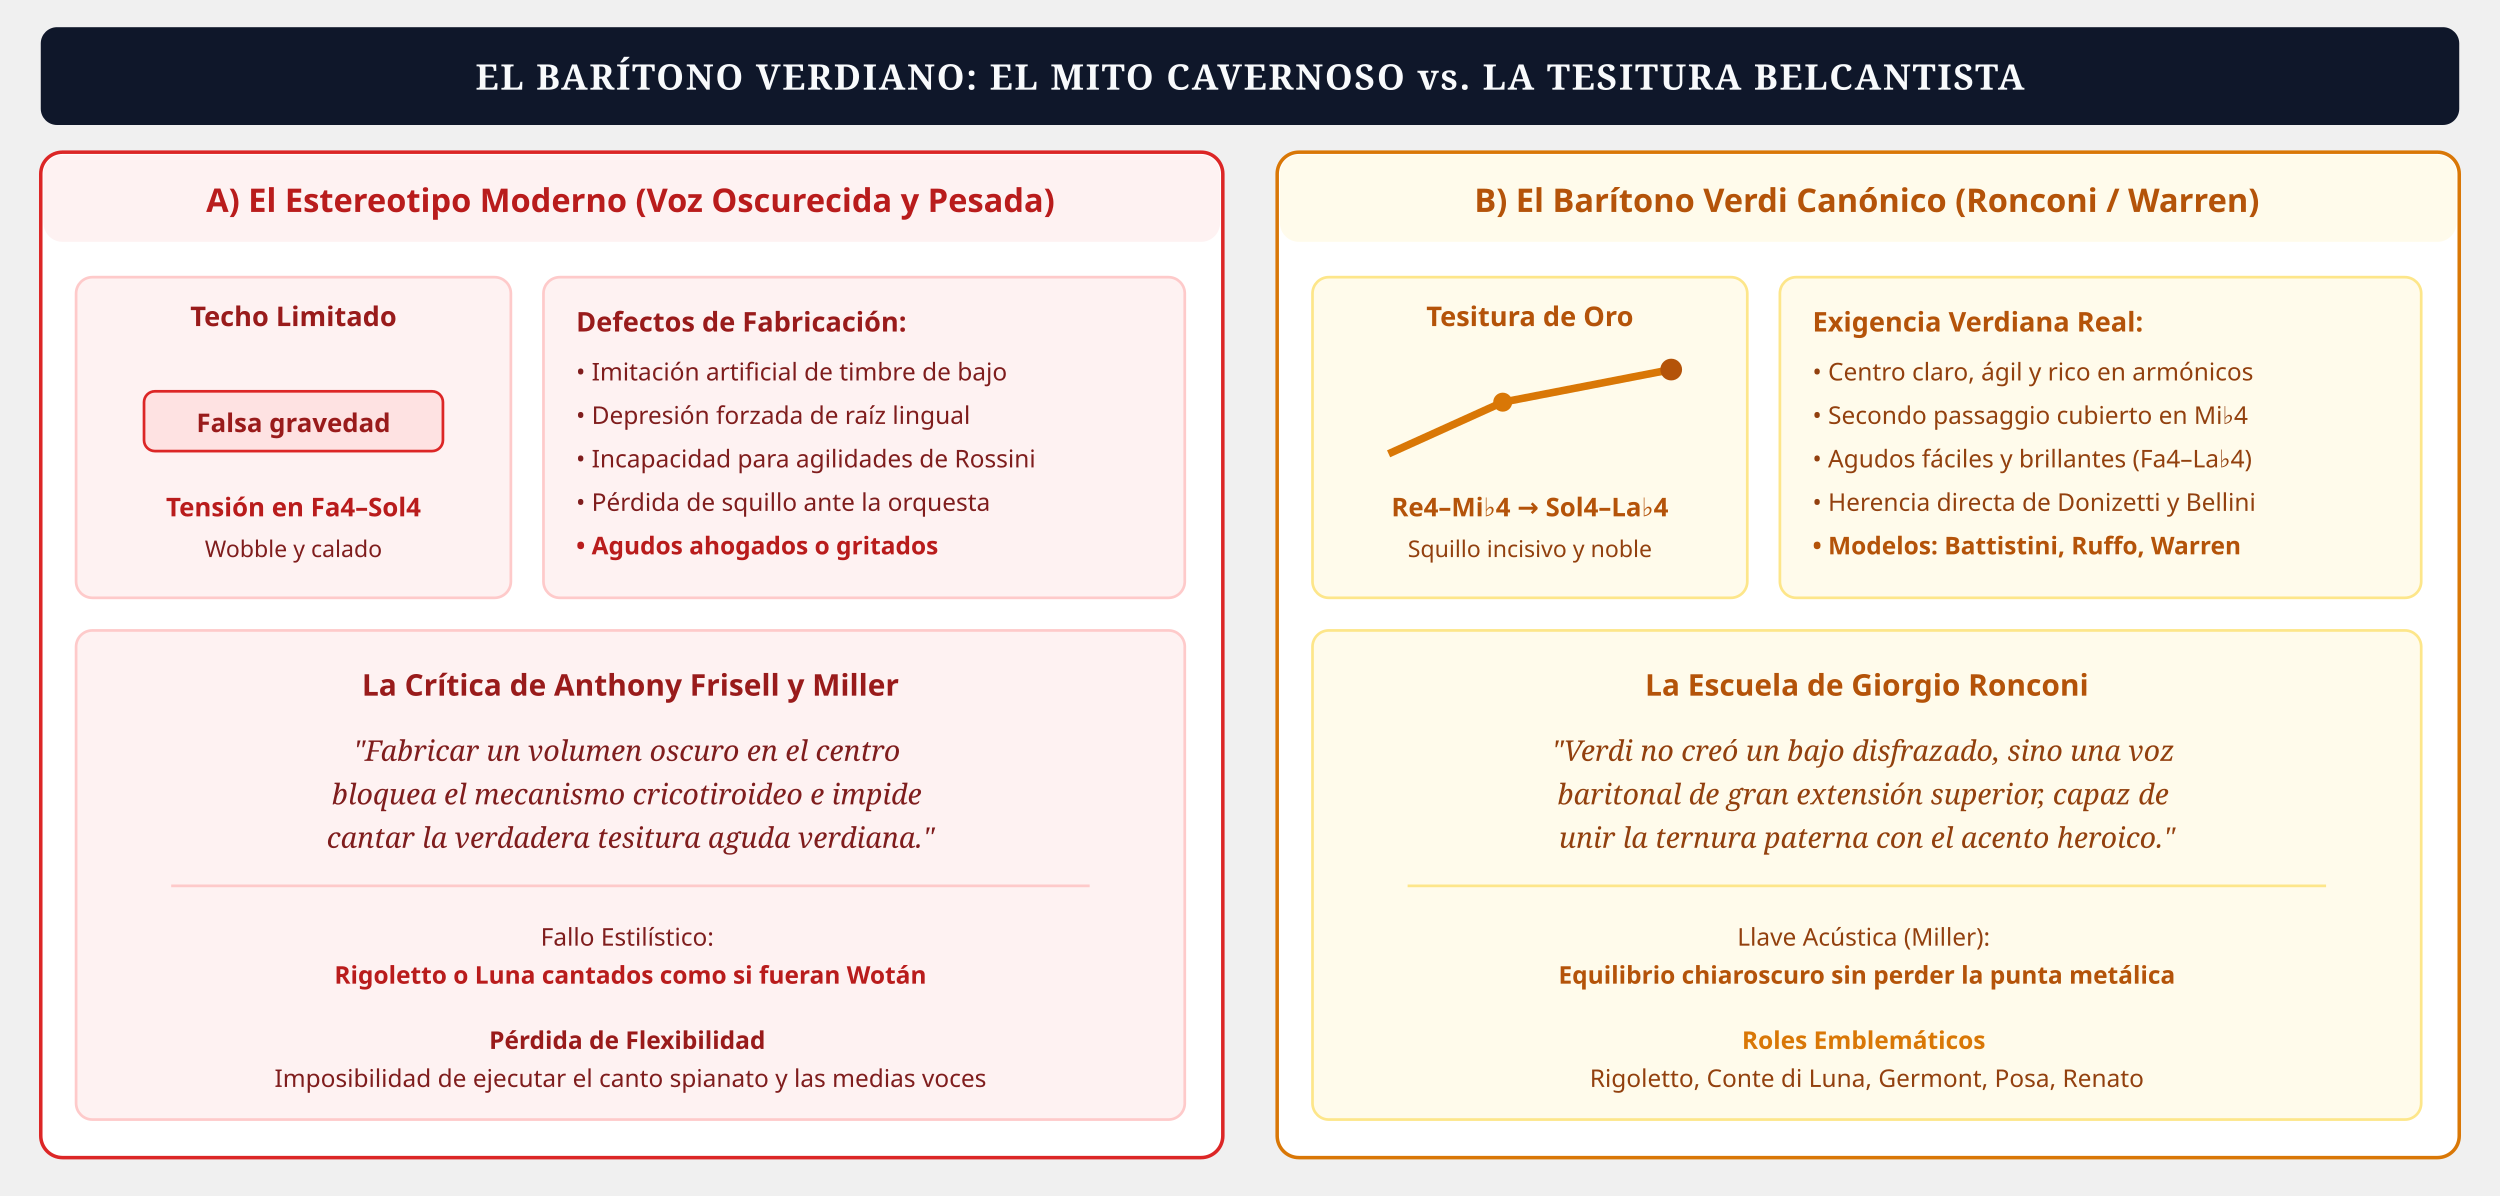
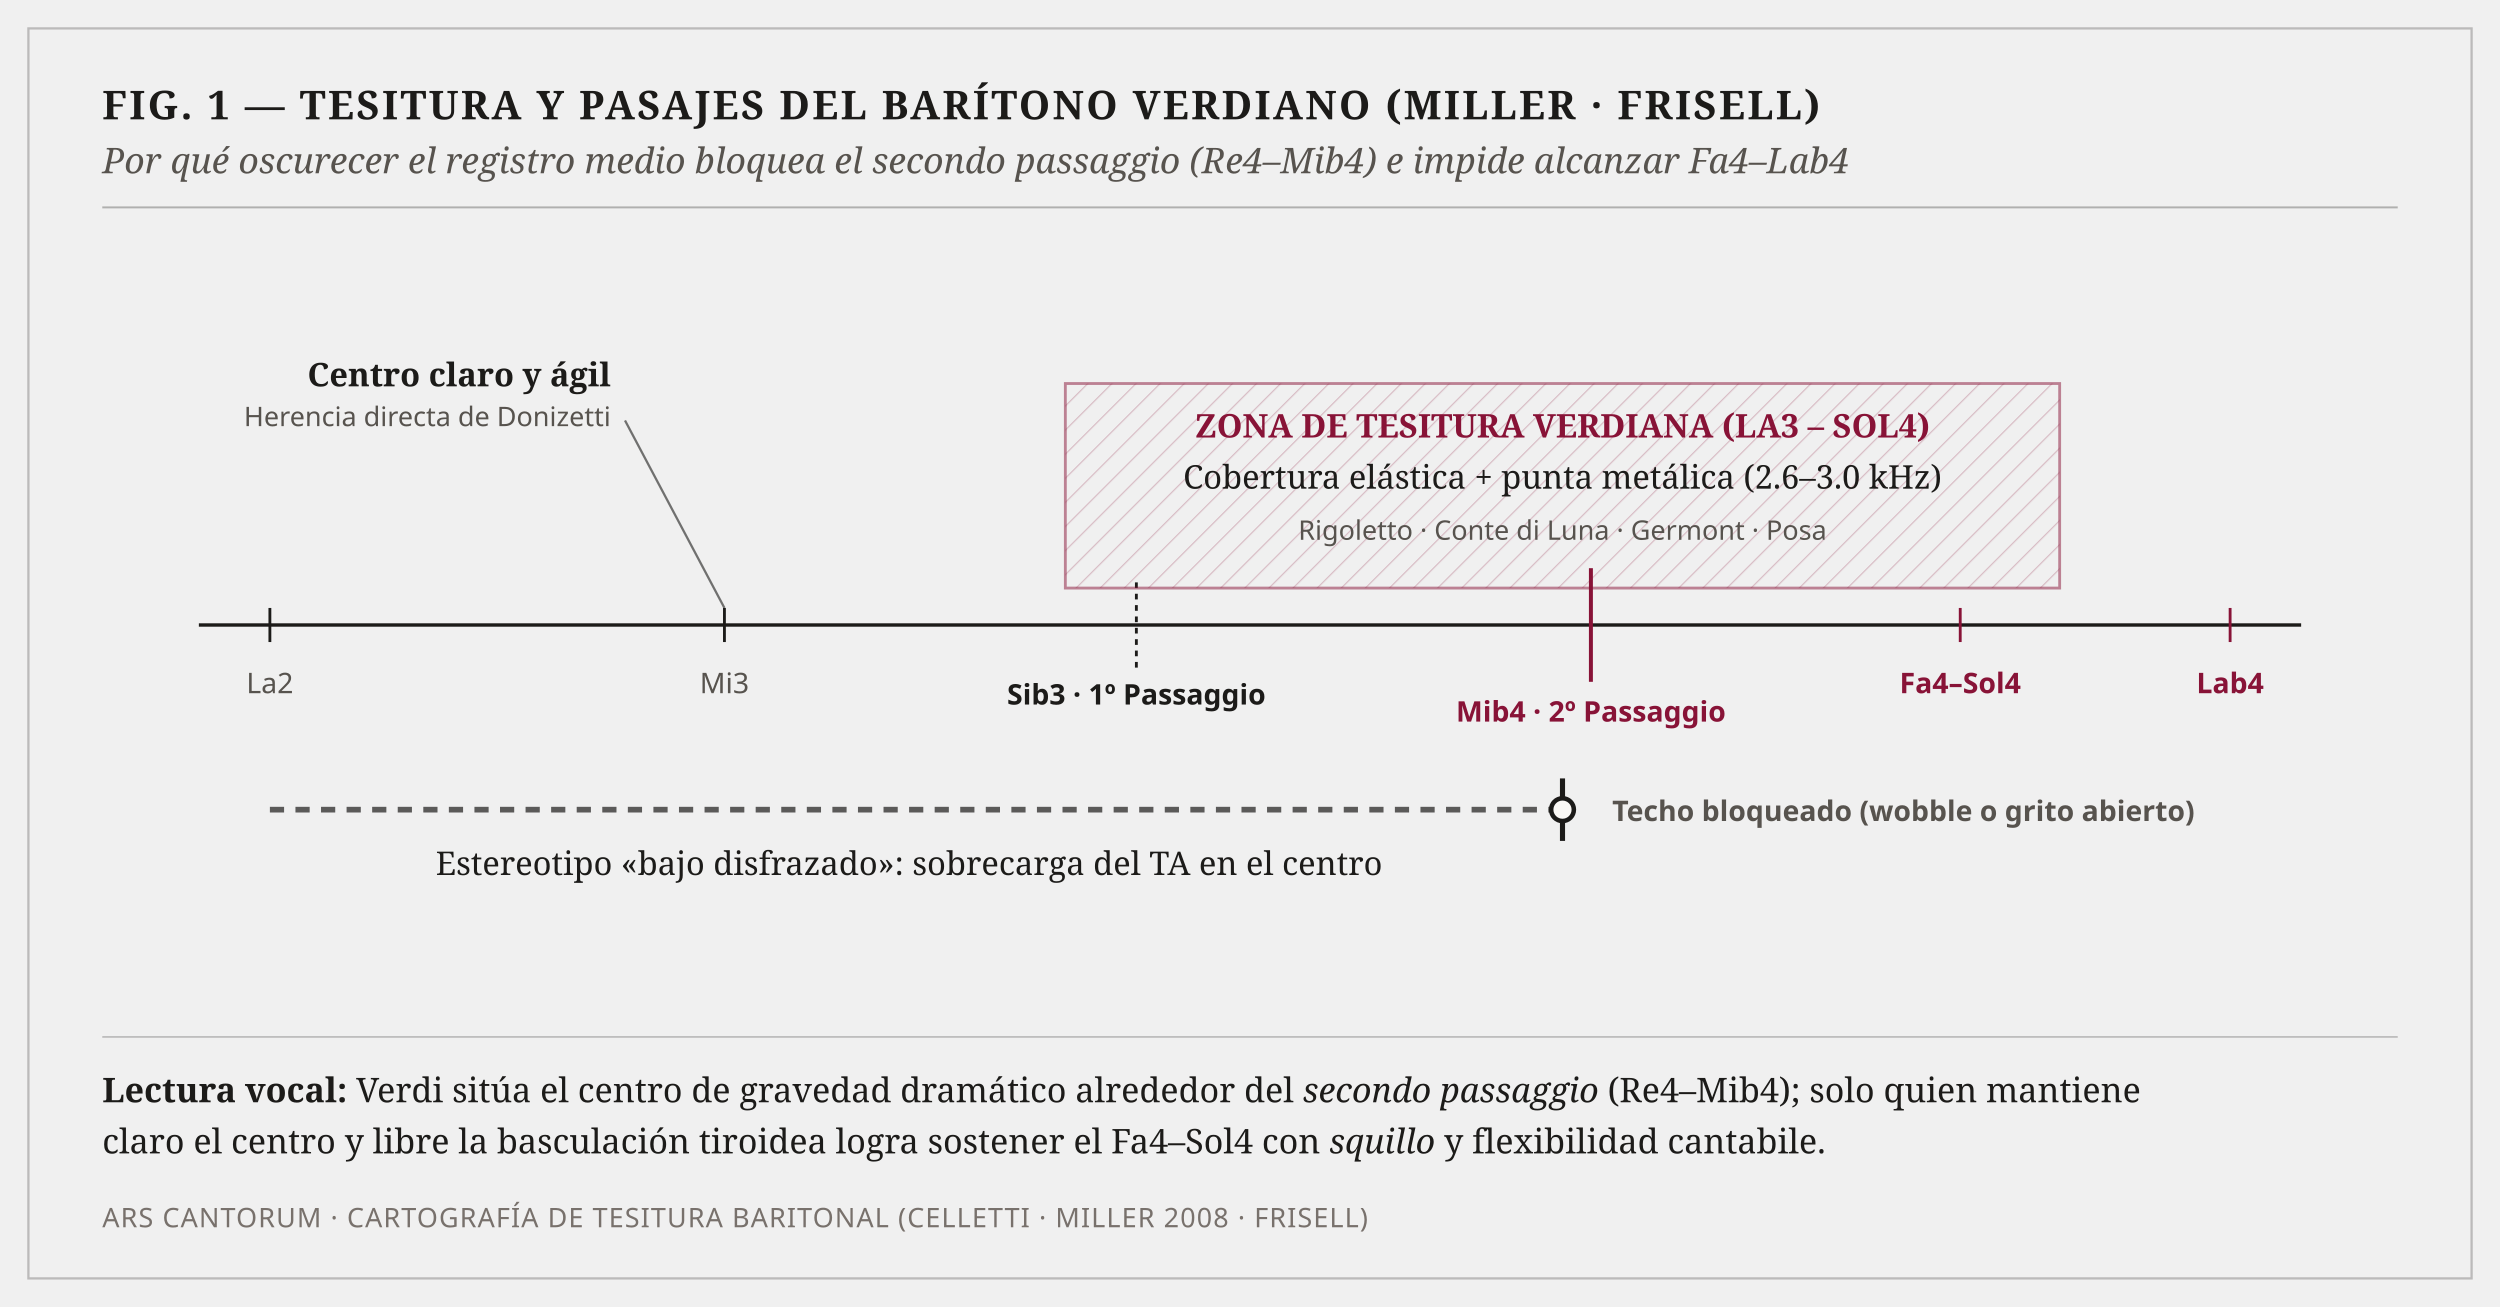
- <svg xmlns="http://www.w3.org/2000/svg" viewBox="0 0 920 440" width="100%" height="auto" style="background:#ffffff; border:1px solid #cbd5e1; border-radius:10px; padding:12px; box-shadow: 0 2px 8px rgba(0,0,0,0.05);">
-   <rect x="15" y="10" width="890" height="36" rx="6" fill="#0f172a" />
-   <text x="460" y="33" text-anchor="middle" font-family="'Cinzel', serif" font-size="13" font-weight="700" fill="#f8fafc" letter-spacing="0.05em">EL BARÍTONO VERDIANO: EL MITO CAVERNOSO vs. LA TESITURA BELCANTISTA</text>
-   <rect x="15" y="56" width="435" height="370" rx="8" fill="#ffffff" stroke="#dc2626" stroke-width="1.3" />
-   <rect x="16" y="57" width="433" height="32" rx="7" fill="#fef2f2" />
-   <text x="232" y="78" text-anchor="middle" font-family="'Plus Jakarta Sans', sans-serif" font-weight="700" font-size="12" fill="#b91c1c">A) El Estereotipo Moderno (Voz Oscurecida y Pesada)</text>
-   <g transform="translate(28, 102)">
-     <rect x="0" y="0" width="160" height="118" rx="6" fill="#fef2f2" stroke="#fecaca" />
-     <text x="80" y="18" text-anchor="middle" font-family="'Plus Jakarta Sans', sans-serif" font-size="10" font-weight="700" fill="#991b1b">Techo Limitado</text>
-     <rect x="25" y="42" width="110" height="22" rx="4" fill="#fee2e2" stroke="#dc2626" />
-     <text x="80" y="57" text-anchor="middle" font-family="'Plus Jakarta Sans', sans-serif" font-size="9.5" font-weight="700" fill="#991b1b">Falsa gravedad</text>
-     <text x="80" y="88" text-anchor="middle" font-family="'Plus Jakarta Sans', sans-serif" font-size="9.5" font-weight="700" fill="#b91c1c">Tensión en Fa4–Sol4</text>
-     <text x="80" y="103" text-anchor="middle" font-family="'Plus Jakarta Sans', sans-serif" font-size="8.5" fill="#7f1d1d">Wobble y calado</text>
-     <rect x="172" y="0" width="236" height="118" rx="6" fill="#fef2f2" stroke="#fecaca" />
-     <text x="184" y="20" font-family="'Plus Jakarta Sans', sans-serif" font-size="10" font-weight="700" fill="#991b1b">Defectos de Fabricación:</text>
-     <text x="184" y="38" font-family="'Plus Jakarta Sans', sans-serif" font-size="9" fill="#7f1d1d">• Imitación artificial de timbre de bajo</text>
-     <text x="184" y="54" font-family="'Plus Jakarta Sans', sans-serif" font-size="9" fill="#7f1d1d">• Depresión forzada de raíz lingual</text>
-     <text x="184" y="70" font-family="'Plus Jakarta Sans', sans-serif" font-size="9" fill="#7f1d1d">• Incapacidad para agilidades de Rossini</text>
-     <text x="184" y="86" font-family="'Plus Jakarta Sans', sans-serif" font-size="9" fill="#7f1d1d">• Pérdida de squillo ante la orquesta</text>
-     <text x="184" y="102" font-family="'Plus Jakarta Sans', sans-serif" font-size="9" font-weight="700" fill="#b91c1c">• Agudos ahogados o gritados</text>
+ <svg xmlns="http://www.w3.org/2000/svg" viewBox="0 0 880 460" width="100%" height="auto" style="background:#FAF8F5; border:1px solid #DCD6CD; display:block;">
+   <defs>
+     <pattern id="hatchSquillo" width="6" height="6" patternTransform="rotate(45 0 0)" patternUnits="userSpaceOnUse">
+       <line x1="0" y1="0" x2="0" y2="6" stroke="#881337" stroke-width="0.9" stroke-opacity="0.22" />
+     </pattern>
+   </defs>
+   <rect x="10" y="10" width="860" height="440" fill="none" stroke="#1C1B19" stroke-width="0.8" stroke-opacity="0.25" />
+   <text x="36" y="42" font-family="'Cinzel', Georgia, serif" font-size="14" font-weight="700" fill="#1C1B19" letter-spacing="0.06em">FIG. 1 — TESITURA Y PASAJES DEL BARÍTONO VERDIANO (MILLER · FRISELL)</text>
+   <text x="36" y="61" font-family="'Newsreader', Georgia, serif" font-style="italic" font-size="12.5" fill="#57534E">Por qué oscurecer el registro medio bloquea el secondo passaggio (Re4–Mib4) e impide alcanzar Fa4–Lab4</text>
+   <line x1="36" y1="73" x2="844" y2="73" stroke="#1C1B19" stroke-width="0.7" stroke-opacity="0.3" />
+   <line x1="70" y1="220" x2="810" y2="220" stroke="#1C1B19" stroke-width="1.2" />
+   <g stroke="#1C1B19" stroke-width="1">
+     <line x1="95" y1="214" x2="95" y2="226" />
+     <line x1="255" y1="214" x2="255" y2="226" />
+     <line x1="400" y1="205" x2="400" y2="235" stroke-dasharray="2,2" />
+     <line x1="560" y1="200" x2="560" y2="240" stroke="#881337" stroke-width="1.4" />
+     <line x1="690" y1="214" x2="690" y2="226" stroke="#881337" />
+     <line x1="785" y1="214" x2="785" y2="226" stroke="#881337" />
  </g>
-   <g transform="translate(28, 232)">
-     <rect x="0" y="0" width="408" height="180" rx="6" fill="#fef2f2" stroke="#fecaca" />
-     <text x="204" y="24" text-anchor="middle" font-family="'Plus Jakarta Sans', sans-serif" font-size="11" font-weight="700" fill="#991b1b">La Crítica de Anthony Frisell y Miller</text>
-     <text x="204" y="48" text-anchor="middle" font-family="'Newsreader', serif" font-style="italic" font-size="10.5" fill="#7f1d1d">
-       <tspan x="204" dy="0">"Fabricar un volumen oscuro en el centro</tspan>
-       <tspan x="204" dy="16">bloquea el mecanismo cricotiroideo e impide</tspan>
-       <tspan x="204" dy="16">cantar la verdadera tesitura aguda verdiana."</tspan>
-     </text>
-     <line x1="35" y1="94" x2="373" y2="94" stroke="#fecaca" stroke-width="1" />
-     <text x="204" y="116" text-anchor="middle" font-family="'Plus Jakarta Sans', sans-serif" font-size="9" fill="#7f1d1d">
-       <tspan x="204" dy="0">Fallo Estilístico:</tspan>
-       <tspan x="204" dy="14" font-weight="700" fill="#b91c1c">Rigoletto o Luna cantados como si fueran Wotán</tspan>
-     </text>
-     <text x="204" y="154" text-anchor="middle" font-family="'Plus Jakarta Sans', sans-serif" font-size="9" font-weight="700" fill="#991b1b">
-       <tspan x="204" dy="0">Pérdida de Flexibilidad</tspan>
-       <tspan x="204" dy="14" font-weight="500" fill="#7f1d1d">Imposibilidad de ejecutar el canto spianato y las medias voces</tspan>
-     </text>
-   </g>
-   <rect x="470" y="56" width="435" height="370" rx="8" fill="#ffffff" stroke="#d97706" stroke-width="1.3" />
-   <rect x="471" y="57" width="433" height="32" rx="7" fill="#fffbeb" />
-   <text x="687" y="78" text-anchor="middle" font-family="'Plus Jakarta Sans', sans-serif" font-weight="700" font-size="12" fill="#b45309">B) El Barítono Verdi Canónico (Ronconi / Warren)</text>
-   <g transform="translate(483, 102)">
-     <rect x="0" y="0" width="160" height="118" rx="6" fill="#fffbeb" stroke="#fde68a" />
-     <text x="80" y="18" text-anchor="middle" font-family="'Plus Jakarta Sans', sans-serif" font-size="10" font-weight="700" fill="#b45309">Tesitura de Oro</text>
-     <path d="M 28 65 L 70 46 L 132 34" stroke="#d97706" stroke-width="2.8" fill="none" />
-     <circle cx="70" cy="46" r="3.5" fill="#d97706" />
-     <circle cx="132" cy="34" r="4" fill="#b45309" />
-     <text x="80" y="88" text-anchor="middle" font-family="'Plus Jakarta Sans', sans-serif" font-size="9.5" font-weight="700" fill="#b45309">Re4–Mi♭4 → Sol4–La♭4</text>
-     <text x="80" y="103" text-anchor="middle" font-family="'Plus Jakarta Sans', sans-serif" font-size="8.5" fill="#92400e">Squillo incisivo y noble</text>
-     <rect x="172" y="0" width="236" height="118" rx="6" fill="#fffbeb" stroke="#fde68a" />
-     <text x="184" y="20" font-family="'Plus Jakarta Sans', sans-serif" font-size="10" font-weight="700" fill="#b45309">Exigencia Verdiana Real:</text>
-     <text x="184" y="38" font-family="'Plus Jakarta Sans', sans-serif" font-size="9" fill="#92400e">• Centro claro, ágil y rico en armónicos</text>
-     <text x="184" y="54" font-family="'Plus Jakarta Sans', sans-serif" font-size="9" fill="#92400e">• Secondo passaggio cubierto en Mi♭4</text>
-     <text x="184" y="70" font-family="'Plus Jakarta Sans', sans-serif" font-size="9" fill="#92400e">• Agudos fáciles y brillantes (Fa4–La♭4)</text>
-     <text x="184" y="86" font-family="'Plus Jakarta Sans', sans-serif" font-size="9" fill="#92400e">• Herencia directa de Donizetti y Bellini</text>
-     <text x="184" y="102" font-family="'Plus Jakarta Sans', sans-serif" font-size="9" font-weight="700" fill="#b45309">• Modelos: Battistini, Ruffo, Warren</text>
-   </g>
-   <g transform="translate(483, 232)">
-     <rect x="0" y="0" width="408" height="180" rx="6" fill="#fffbeb" stroke="#fde68a" />
-     <text x="204" y="24" text-anchor="middle" font-family="'Plus Jakarta Sans', sans-serif" font-size="11" font-weight="700" fill="#b45309">La Escuela de Giorgio Ronconi</text>
-     <text x="204" y="48" text-anchor="middle" font-family="'Newsreader', serif" font-style="italic" font-size="10.5" fill="#92400e">
-       <tspan x="204" dy="0">"Verdi no creó un bajo disfrazado, sino una voz</tspan>
-       <tspan x="204" dy="16">baritonal de gran extensión superior, capaz de</tspan>
-       <tspan x="204" dy="16">unir la ternura paterna con el acento heroico."</tspan>
-     </text>
-     <line x1="35" y1="94" x2="373" y2="94" stroke="#fde68a" stroke-width="1" />
-     <text x="204" y="116" text-anchor="middle" font-family="'Plus Jakarta Sans', sans-serif" font-size="9" fill="#92400e">
-       <tspan x="204" dy="0">Llave Acústica (Miller):</tspan>
-       <tspan x="204" dy="14" font-weight="700" fill="#b45309">Equilibrio chiaroscuro sin perder la punta metálica</tspan>
-     </text>
-     <text x="204" y="154" text-anchor="middle" font-family="'Plus Jakarta Sans', sans-serif" font-size="9" font-weight="700" fill="#d97706">
-       <tspan x="204" dy="0">Roles Emblemáticos</tspan>
-       <tspan x="204" dy="14" font-weight="500" fill="#92400e">Rigoletto, Conte di Luna, Germont, Posa, Renato</tspan>
-     </text>
-   </g>
+   <text x="95" y="244" text-anchor="middle" font-family="'Plus Jakarta Sans', sans-serif" font-size="10" fill="#57534E">La2</text>
+   <text x="255" y="244" text-anchor="middle" font-family="'Plus Jakarta Sans', sans-serif" font-size="10" fill="#57534E">Mi3</text>
+   <text x="400" y="248" text-anchor="middle" font-family="'Plus Jakarta Sans', sans-serif" font-size="10" font-weight="600" fill="#1C1B19">Sib3 · 1º Passaggio</text>
+   <text x="560" y="254" text-anchor="middle" font-family="'Plus Jakarta Sans', sans-serif" font-size="10" font-weight="700" fill="#881337">Mib4 · 2º Passaggio</text>
+   <text x="690" y="244" text-anchor="middle" font-family="'Plus Jakarta Sans', sans-serif" font-size="10" font-weight="700" fill="#881337">Fa4–Sol4</text>
+   <text x="785" y="244" text-anchor="middle" font-family="'Plus Jakarta Sans', sans-serif" font-size="10" font-weight="700" fill="#881337">Lab4</text>
+   <rect x="375" y="135" width="350" height="72" fill="url(#hatchSquillo)" stroke="#881337" stroke-width="1" stroke-opacity="0.5" />
+   <text x="550" y="154" text-anchor="middle" font-family="'Cinzel', Georgia, serif" font-size="11.5" font-weight="700" fill="#881337">ZONA DE TESITURA VERDIANA (LA3 – SOL4)</text>
+   <text x="550" y="172" text-anchor="middle" font-family="'Newsreader', Georgia, serif" font-size="11.5" fill="#1C1B19">Cobertura elástica + punta metálica (2.6–3.0 kHz)</text>
+   <text x="550" y="190" text-anchor="middle" font-family="'Plus Jakarta Sans', sans-serif" font-size="9.5" fill="#57534E">Rigoletto · Conte di Luna · Germont · Posa</text>
+   <path d="M 95,285 L 550,285" stroke="#1C1B19" stroke-width="2" stroke-dasharray="5,4" stroke-opacity="0.7" />
+   <line x1="550" y1="274" x2="550" y2="296" stroke="#1C1B19" stroke-width="1.8" />
+   <circle cx="550" cy="285" r="4" fill="#FAF8F5" stroke="#1C1B19" stroke-width="1.6" />
+   <text x="320" y="308" text-anchor="middle" font-family="'Newsreader', Georgia, serif" font-size="11.5" fill="#1C1B19">Estereotipo «bajo disfrazado»: sobrecarga del TA en el centro</text>
+   <text x="670" y="289" text-anchor="middle" font-family="'Plus Jakarta Sans', sans-serif" font-size="10" font-weight="600" fill="#57534E">Techo bloqueado (wobble o grito abierto)</text>
+   <line x1="255" y1="214" x2="220" y2="148" stroke="#1C1B19" stroke-width="0.8" stroke-opacity="0.6" />
+   <text x="215" y="136" text-anchor="end" font-family="'Newsreader', Georgia, serif" font-size="11.5" font-weight="600" fill="#1C1B19">Centro claro y ágil</text>
+   <text x="215" y="150" text-anchor="end" font-family="'Plus Jakarta Sans', sans-serif" font-size="9.5" fill="#57534E">Herencia directa de Donizetti</text>
+   <line x1="36" y1="365" x2="844" y2="365" stroke="#1C1B19" stroke-width="0.6" stroke-opacity="0.25" />
+   <text x="36" y="388" font-family="'Newsreader', Georgia, serif" font-size="12" fill="#1C1B19">
+     <tspan font-weight="600">Lectura vocal:</tspan> Verdi sitúa el centro de gravedad dramático alrededor del <tspan font-style="italic">secondo passaggio</tspan> (Re4–Mib4); solo quien mantiene
+   </text>
+   <text x="36" y="406" font-family="'Newsreader', Georgia, serif" font-size="12" fill="#1C1B19">
+     claro el centro y libre la basculación tiroidea logra sostener el Fa4–Sol4 con <tspan font-style="italic">squillo</tspan> y flexibilidad cantabile.
+   </text>
+   <text x="36" y="432" font-family="'Plus Jakarta Sans', sans-serif" font-size="9.5" fill="#78716C" letter-spacing="0.04em">ARS CANTORUM · CARTOGRAFÍA DE TESITURA BARITONAL (CELLETTI · MILLER 2008 · FRISELL)</text>
</svg>
